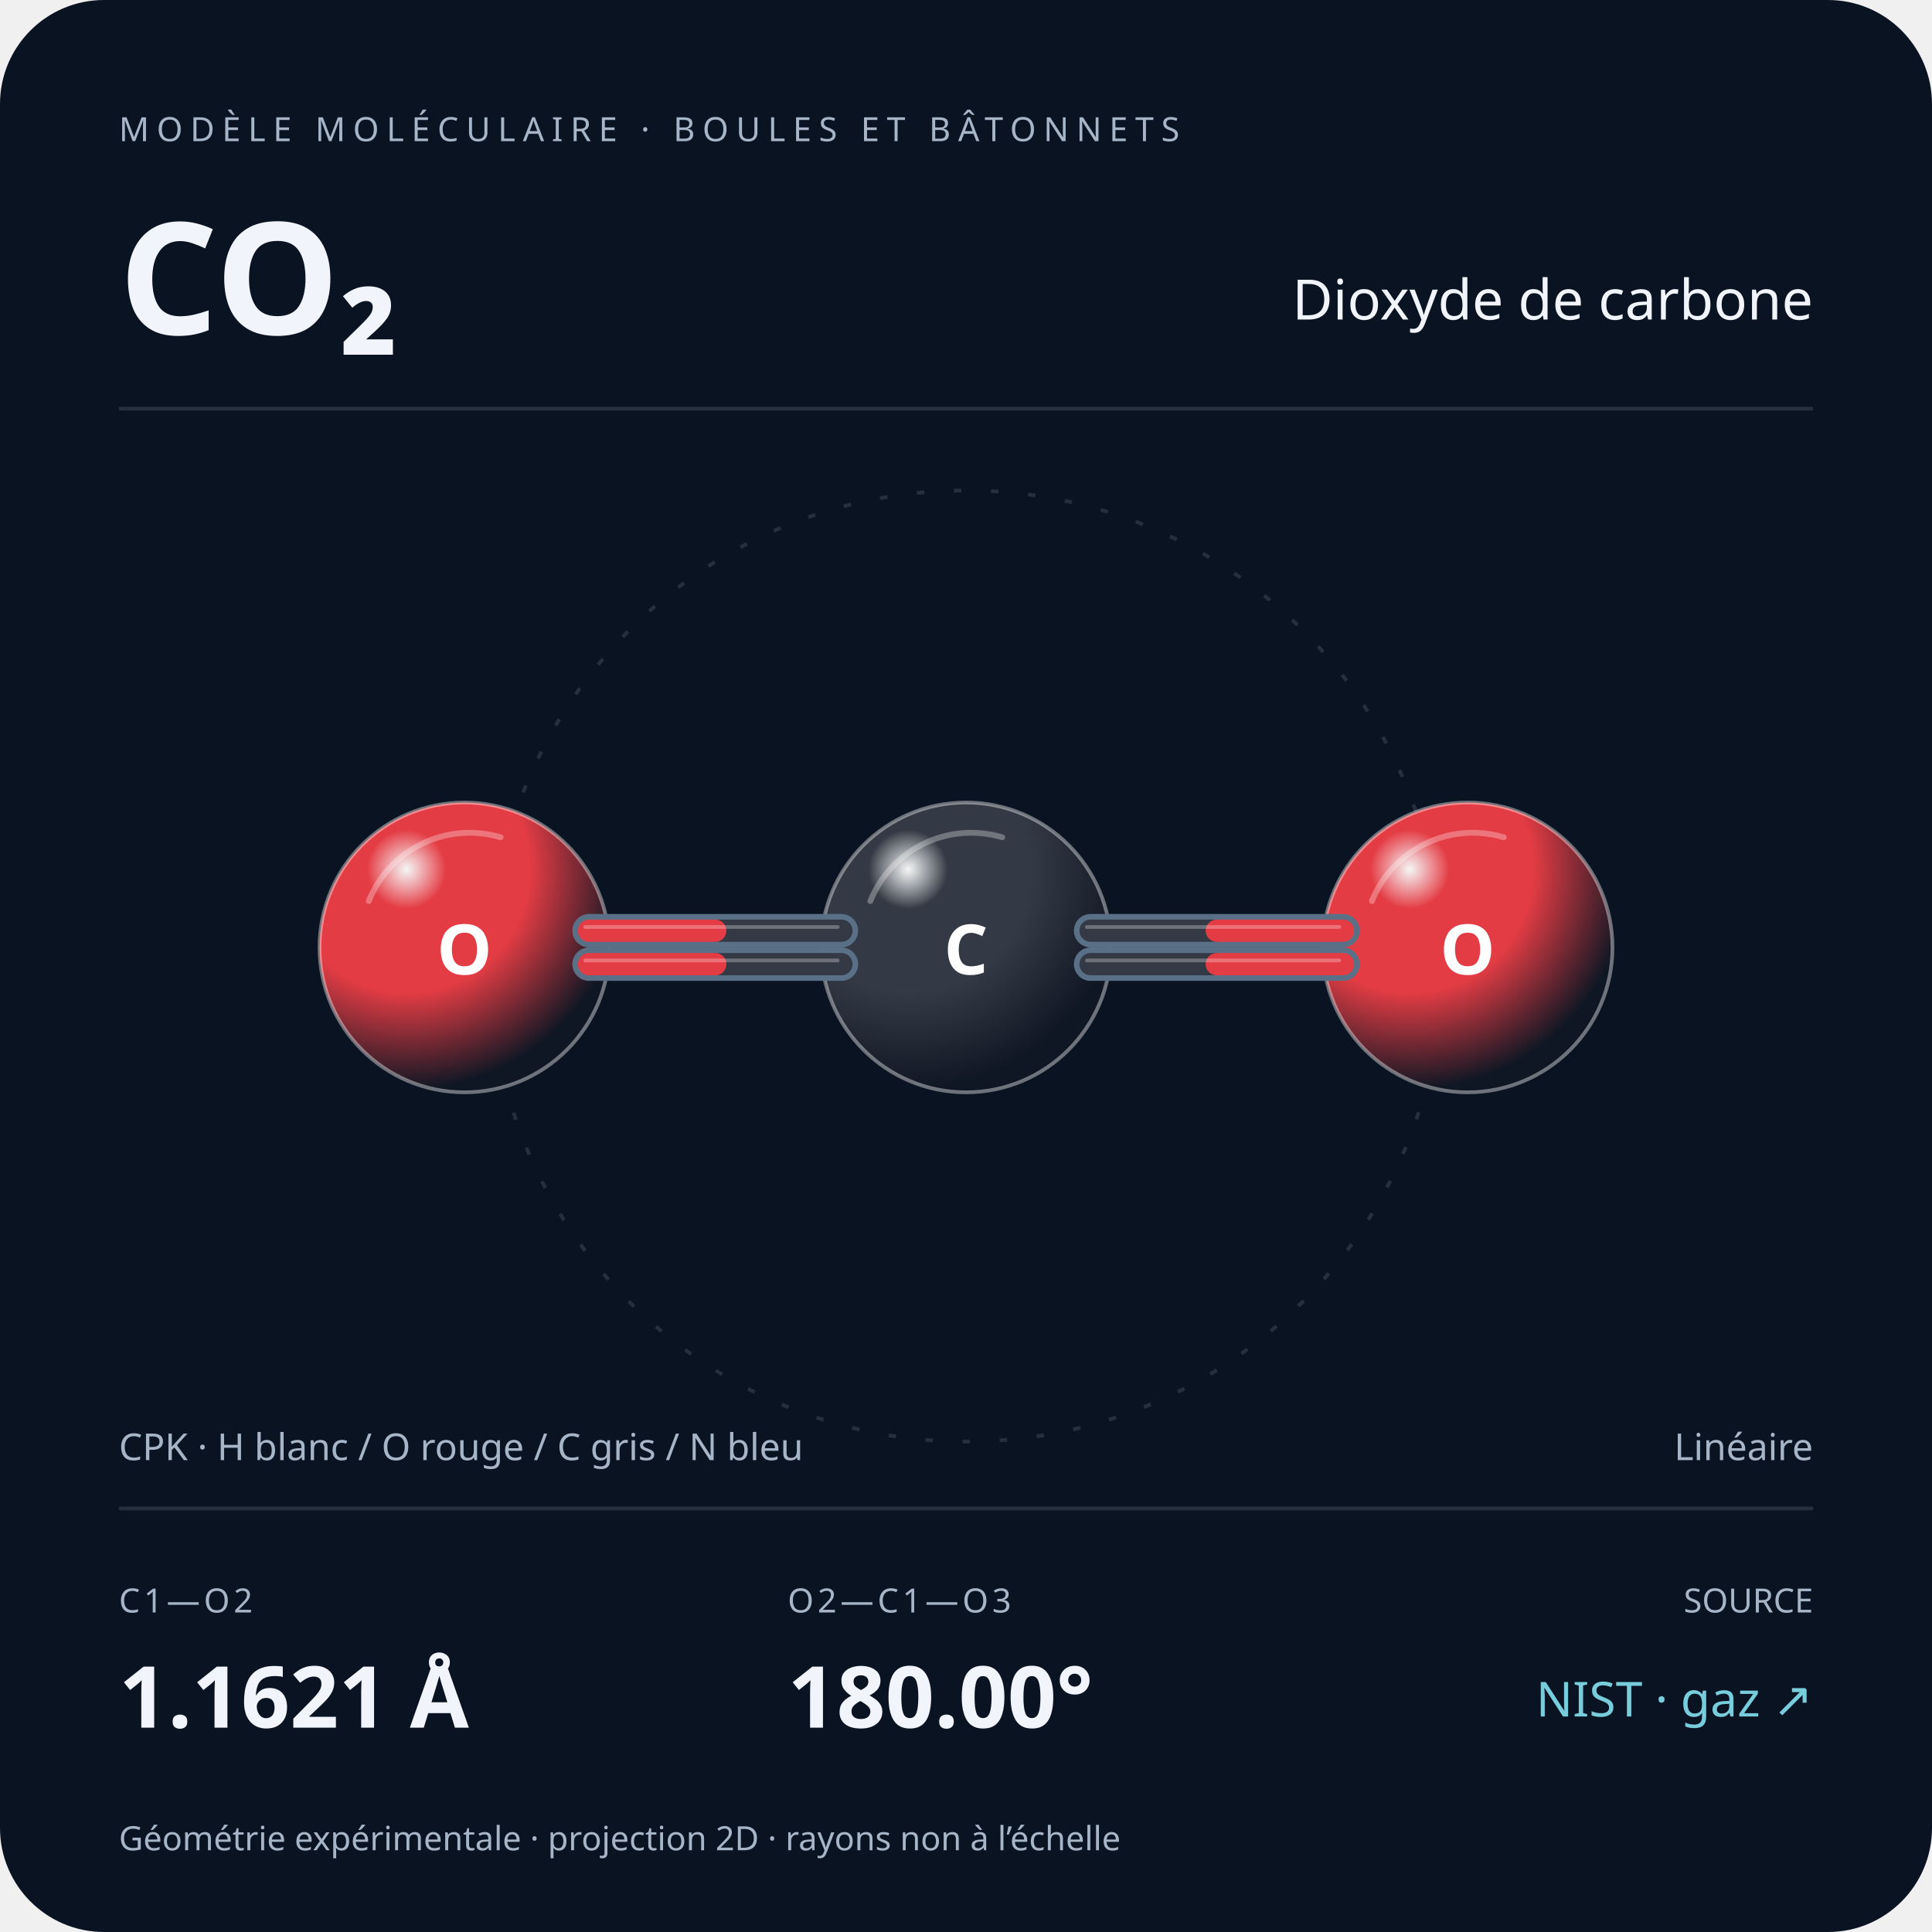
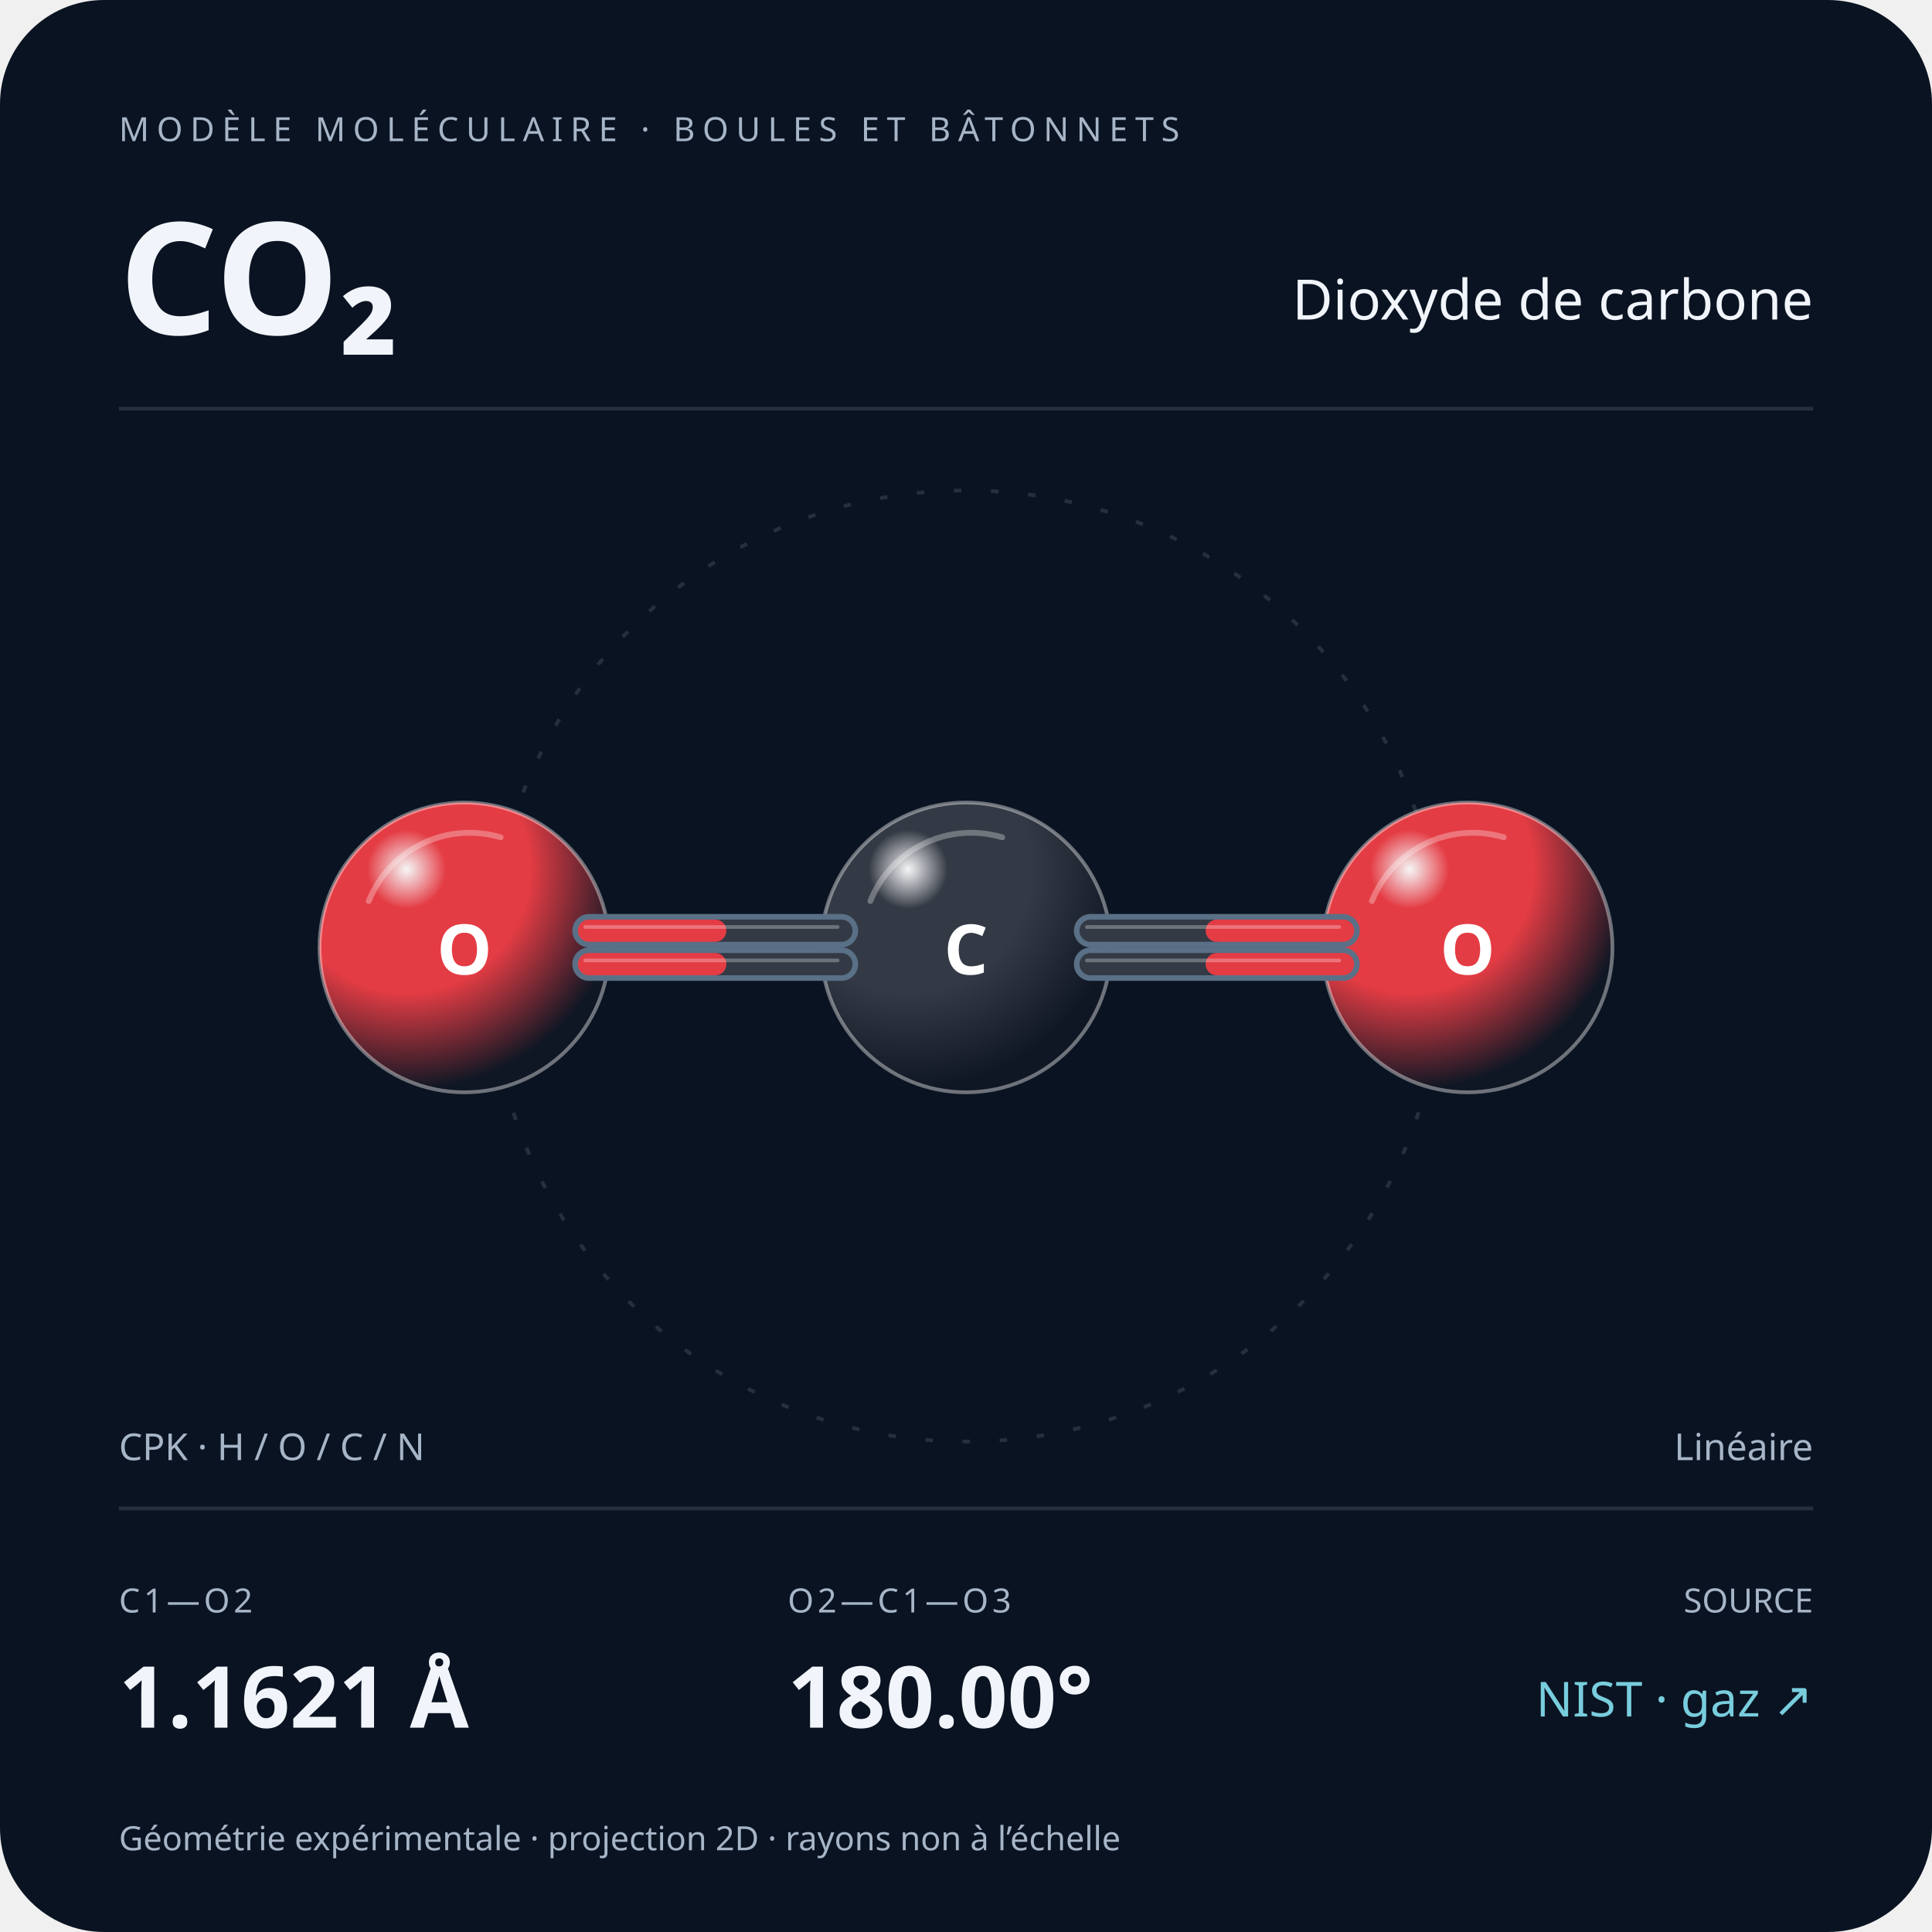
- <svg role="img" aria-label="Dioxyde de carbone" data-molecule-status="sourced-geometry" viewBox="0 0 520 520" style="width:100%;height:100%;display:block;color:#f1f5fb;font-family:ui-sans-serif,system-ui,sans-serif">
+ <svg role="img" aria-label="Dioxyde de carbone" data-motion-active="false" data-molecule-status="sourced-geometry" viewBox="0 0 520 520" style="width:100%;height:100%;display:block;color:#f1f5fb;font-family:ui-sans-serif,system-ui,sans-serif">
  <rect width="520" height="520" rx="28" fill="#0a1321" />
  <g fill="#f1f5fb">
    <text x="32" y="38" font-size="9" letter-spacing="2" fill="#a6b5c7">MODÈLE MOLÉCULAIRE · BOULES ET BÂTONNETS</text>
    <text x="32" y="90" font-size="42" font-weight="700">CO₂</text>
    <text x="488" y="86" text-anchor="end" font-size="15">Dioxyde de carbone</text>
  </g>
  <g stroke="#a6b5c7" stroke-opacity=".18" fill="none">
    <path d="M32 110H488M32 406H488" />
    <circle cx="260" cy="260" r="128" stroke-dasharray="2 8" />
  </g>
  <g transform="translate(260 255)">
    <g data-science-layer="molecule" data-projection="orthographic">
      <g data-molecule-atom="C1" aria-label="C1 C">
        <g data-science-layer="atom-sphere" transform="translate(0 0)" opacity="1">
          <defs>
            <radialGradient id="sphere-R1d" cx="30%" cy="23%" r="76%">
              <stop stop-color="#ffffff" stop-opacity=".96" />
              <stop offset=".18" stop-color="#343a45" />
              <stop offset=".56" stop-color="#343a45" />
              <stop offset="1" stop-color="#101724" />
            </radialGradient>
          </defs>
          <circle r="39" fill="url(#sphere-R1d)" stroke="#ffffff" stroke-opacity=".4" stroke-width="1" />
          <path d="M-25.74 -12.48 A29.25 29.25 0 0 1 9.75 -29.64" fill="none" stroke="#fff" stroke-opacity=".3" stroke-width="1.56" stroke-linecap="round" />
          <text text-anchor="middle" dominant-baseline="central" fill="#ffffff" font-size="18.72" font-weight="650" font-family="ui-sans-serif,system-ui,sans-serif">C</text>
        </g>
      </g>
      <g data-molecule-atom="O2" aria-label="O2 O">
        <g data-science-layer="atom-sphere" transform="translate(135 -8.266365894244634e-15)" opacity="1">
          <defs>
            <radialGradient id="sphere-R2d" cx="30%" cy="23%" r="76%">
              <stop stop-color="#ffffff" stop-opacity=".96" />
              <stop offset=".18" stop-color="#e43c44" />
              <stop offset=".56" stop-color="#e43c44" />
              <stop offset="1" stop-color="#101724" />
            </radialGradient>
          </defs>
          <circle r="39" fill="url(#sphere-R2d)" stroke="#ffffff" stroke-opacity=".4" stroke-width="1" />
          <path d="M-25.74 -12.48 A29.25 29.25 0 0 1 9.75 -29.64" fill="none" stroke="#fff" stroke-opacity=".3" stroke-width="1.56" stroke-linecap="round" />
          <text text-anchor="middle" dominant-baseline="central" fill="#ffffff" font-size="18.72" font-weight="650" font-family="ui-sans-serif,system-ui,sans-serif">O</text>
        </g>
      </g>
      <g data-molecule-atom="O3" aria-label="O3 O">
        <g data-science-layer="atom-sphere" transform="translate(-135 8.266365894244634e-15)" opacity="1">
          <defs>
            <radialGradient id="sphere-R3d" cx="30%" cy="23%" r="76%">
              <stop stop-color="#ffffff" stop-opacity=".96" />
              <stop offset=".18" stop-color="#e43c44" />
              <stop offset=".56" stop-color="#e43c44" />
              <stop offset="1" stop-color="#101724" />
            </radialGradient>
          </defs>
          <circle r="39" fill="url(#sphere-R3d)" stroke="#ffffff" stroke-opacity=".4" stroke-width="1" />
          <path d="M-25.74 -12.48 A29.25 29.25 0 0 1 9.75 -29.64" fill="none" stroke="#fff" stroke-opacity=".3" stroke-width="1.56" stroke-linecap="round" />
          <text text-anchor="middle" dominant-baseline="central" fill="#ffffff" font-size="18.72" font-weight="650" font-family="ui-sans-serif,system-ui,sans-serif">O</text>
        </g>
      </g>
      <g data-molecule-bond="C1-O2" data-bond-order="2">
        <g stroke-linecap="round">
          <path d="M33.54 -4.5L101.46 -4.5" stroke="#597087" stroke-width="9" />
          <path d="M33.54 -4.5L67.5 -4.5" stroke="#343a45" stroke-width="6" />
          <path d="M67.5 -4.5L101.46 -4.5" stroke="#e43c44" stroke-width="6" />
          <path d="M32.54 -5.5L100.46 -5.5" stroke="#fff" stroke-opacity=".28" stroke-width="1" />
        </g>
        <g stroke-linecap="round">
          <path d="M33.54 4.5L101.46 4.5" stroke="#597087" stroke-width="9" />
          <path d="M33.54 4.5L67.5 4.5" stroke="#343a45" stroke-width="6" />
          <path d="M67.5 4.5L101.46 4.5" stroke="#e43c44" stroke-width="6" />
          <path d="M32.54 3.5L100.46 3.5" stroke="#fff" stroke-opacity=".28" stroke-width="1" />
        </g>
      </g>
      <g data-molecule-bond="C1-O3" data-bond-order="2">
        <g stroke-linecap="round">
          <path d="M-33.54 4.5L-101.46 4.5" stroke="#597087" stroke-width="9" />
          <path d="M-33.54 4.5L-67.5 4.5" stroke="#343a45" stroke-width="6" />
          <path d="M-67.5 4.5L-101.46 4.5" stroke="#e43c44" stroke-width="6" />
          <path d="M-34.54 3.5L-102.46 3.5" stroke="#fff" stroke-opacity=".28" stroke-width="1" />
        </g>
        <g stroke-linecap="round">
          <path d="M-33.54 -4.5L-101.46 -4.5" stroke="#597087" stroke-width="9" />
          <path d="M-33.54 -4.5L-67.5 -4.5" stroke="#343a45" stroke-width="6" />
          <path d="M-67.5 -4.5L-101.46 -4.5" stroke="#e43c44" stroke-width="6" />
          <path d="M-34.54 -5.5L-102.46 -5.5" stroke="#fff" stroke-opacity=".28" stroke-width="1" />
        </g>
      </g>
    </g>
  </g>
  <g fill="#a6b5c7" font-size="10">
-     <text x="32" y="393">CPK · H blanc / O rouge / C gris / N bleu</text>
+     <text x="32" y="393">CPK · H / O / C / N</text>
    <text x="488" y="393" text-anchor="end">Linéaire</text>
  </g>
  <g fill="#f1f5fb">
    <text x="32" y="434" font-size="9" letter-spacing="1" fill="#a6b5c7">C1—O2</text>
    <text x="32" y="465" font-size="23" font-weight="600">1.1621 Å</text>
    <text x="212" y="434" font-size="9" letter-spacing="1" fill="#a6b5c7">O2—C1—O3</text>
    <text x="212" y="465" font-size="23" font-weight="600">180.00°</text>
    <text x="488" y="434" text-anchor="end" font-size="9" fill="#a6b5c7">SOURCE</text>
    <a href="https://cccbdb.nist.gov/exp2x.asp?casno=124389&amp;charge=0" target="_blank" rel="noreferrer">
      <text x="488" y="462" text-anchor="end" fill="#78cddd" font-size="13">NIST · gaz ↗</text>
    </a>
  </g>
  <text x="32" y="498" fill="#a6b5c7" font-size="9">Géométrie expérimentale · projection 2D · rayons non à l’échelle</text>
</svg>
